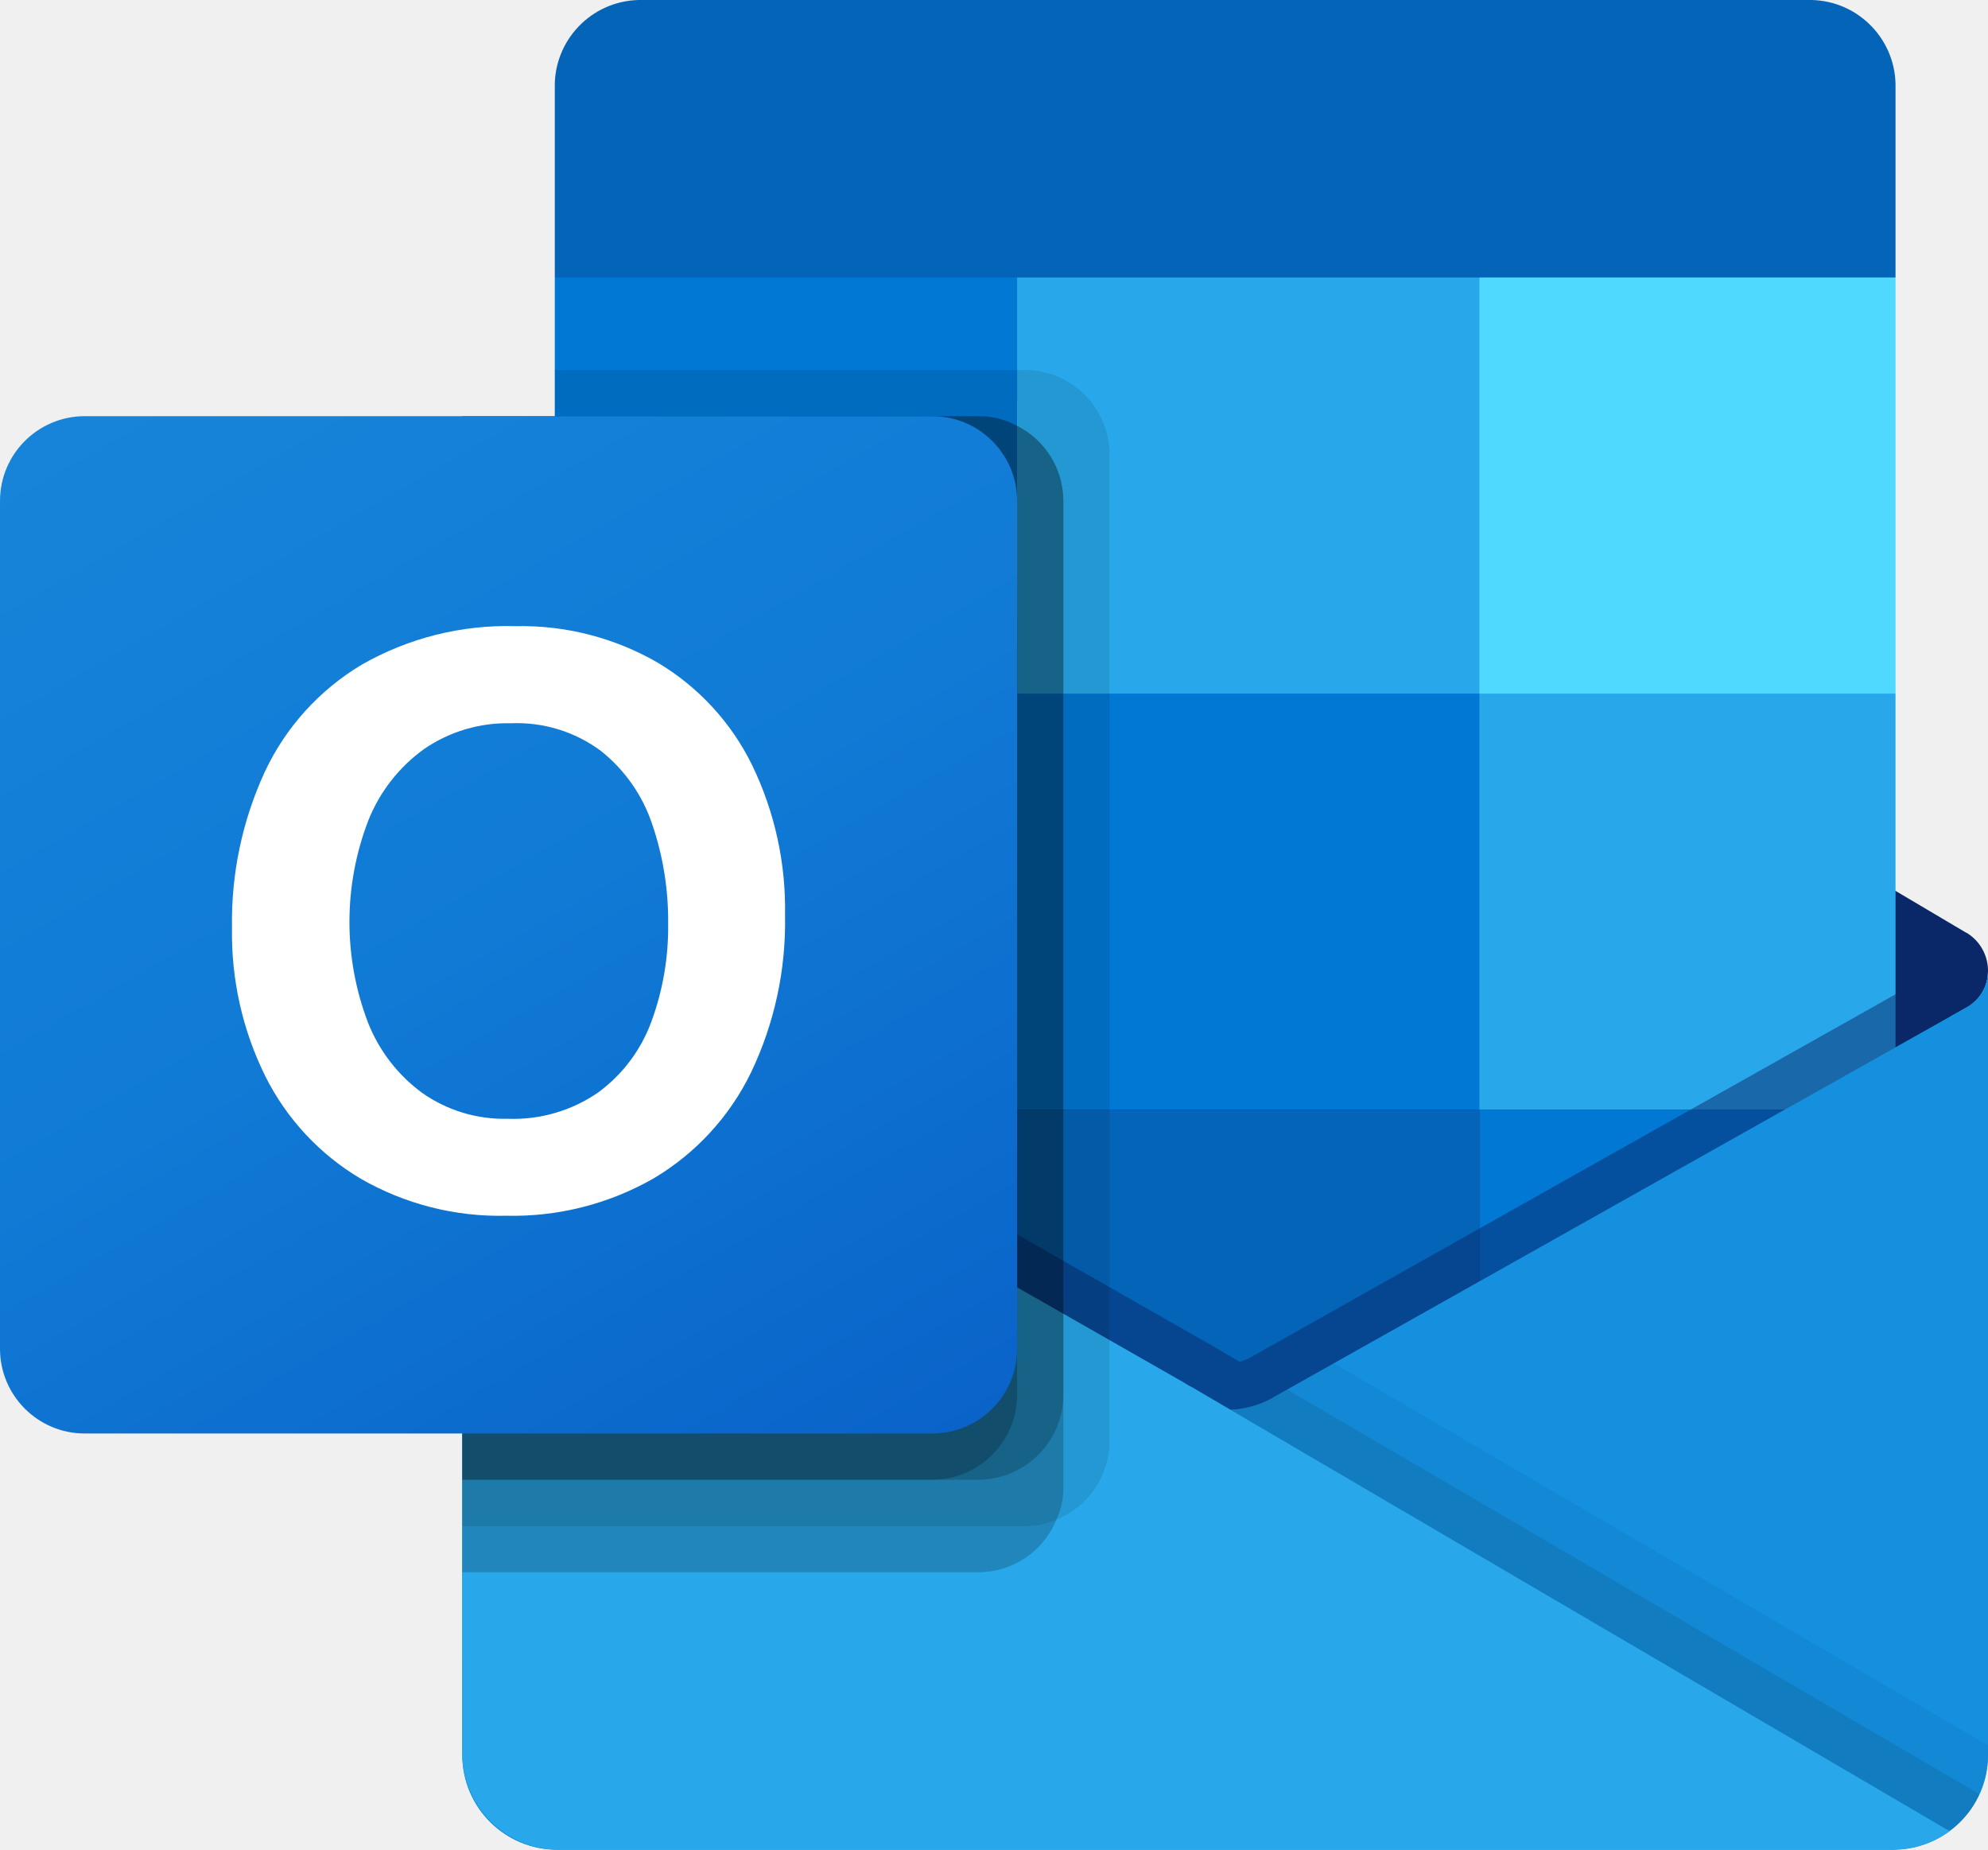
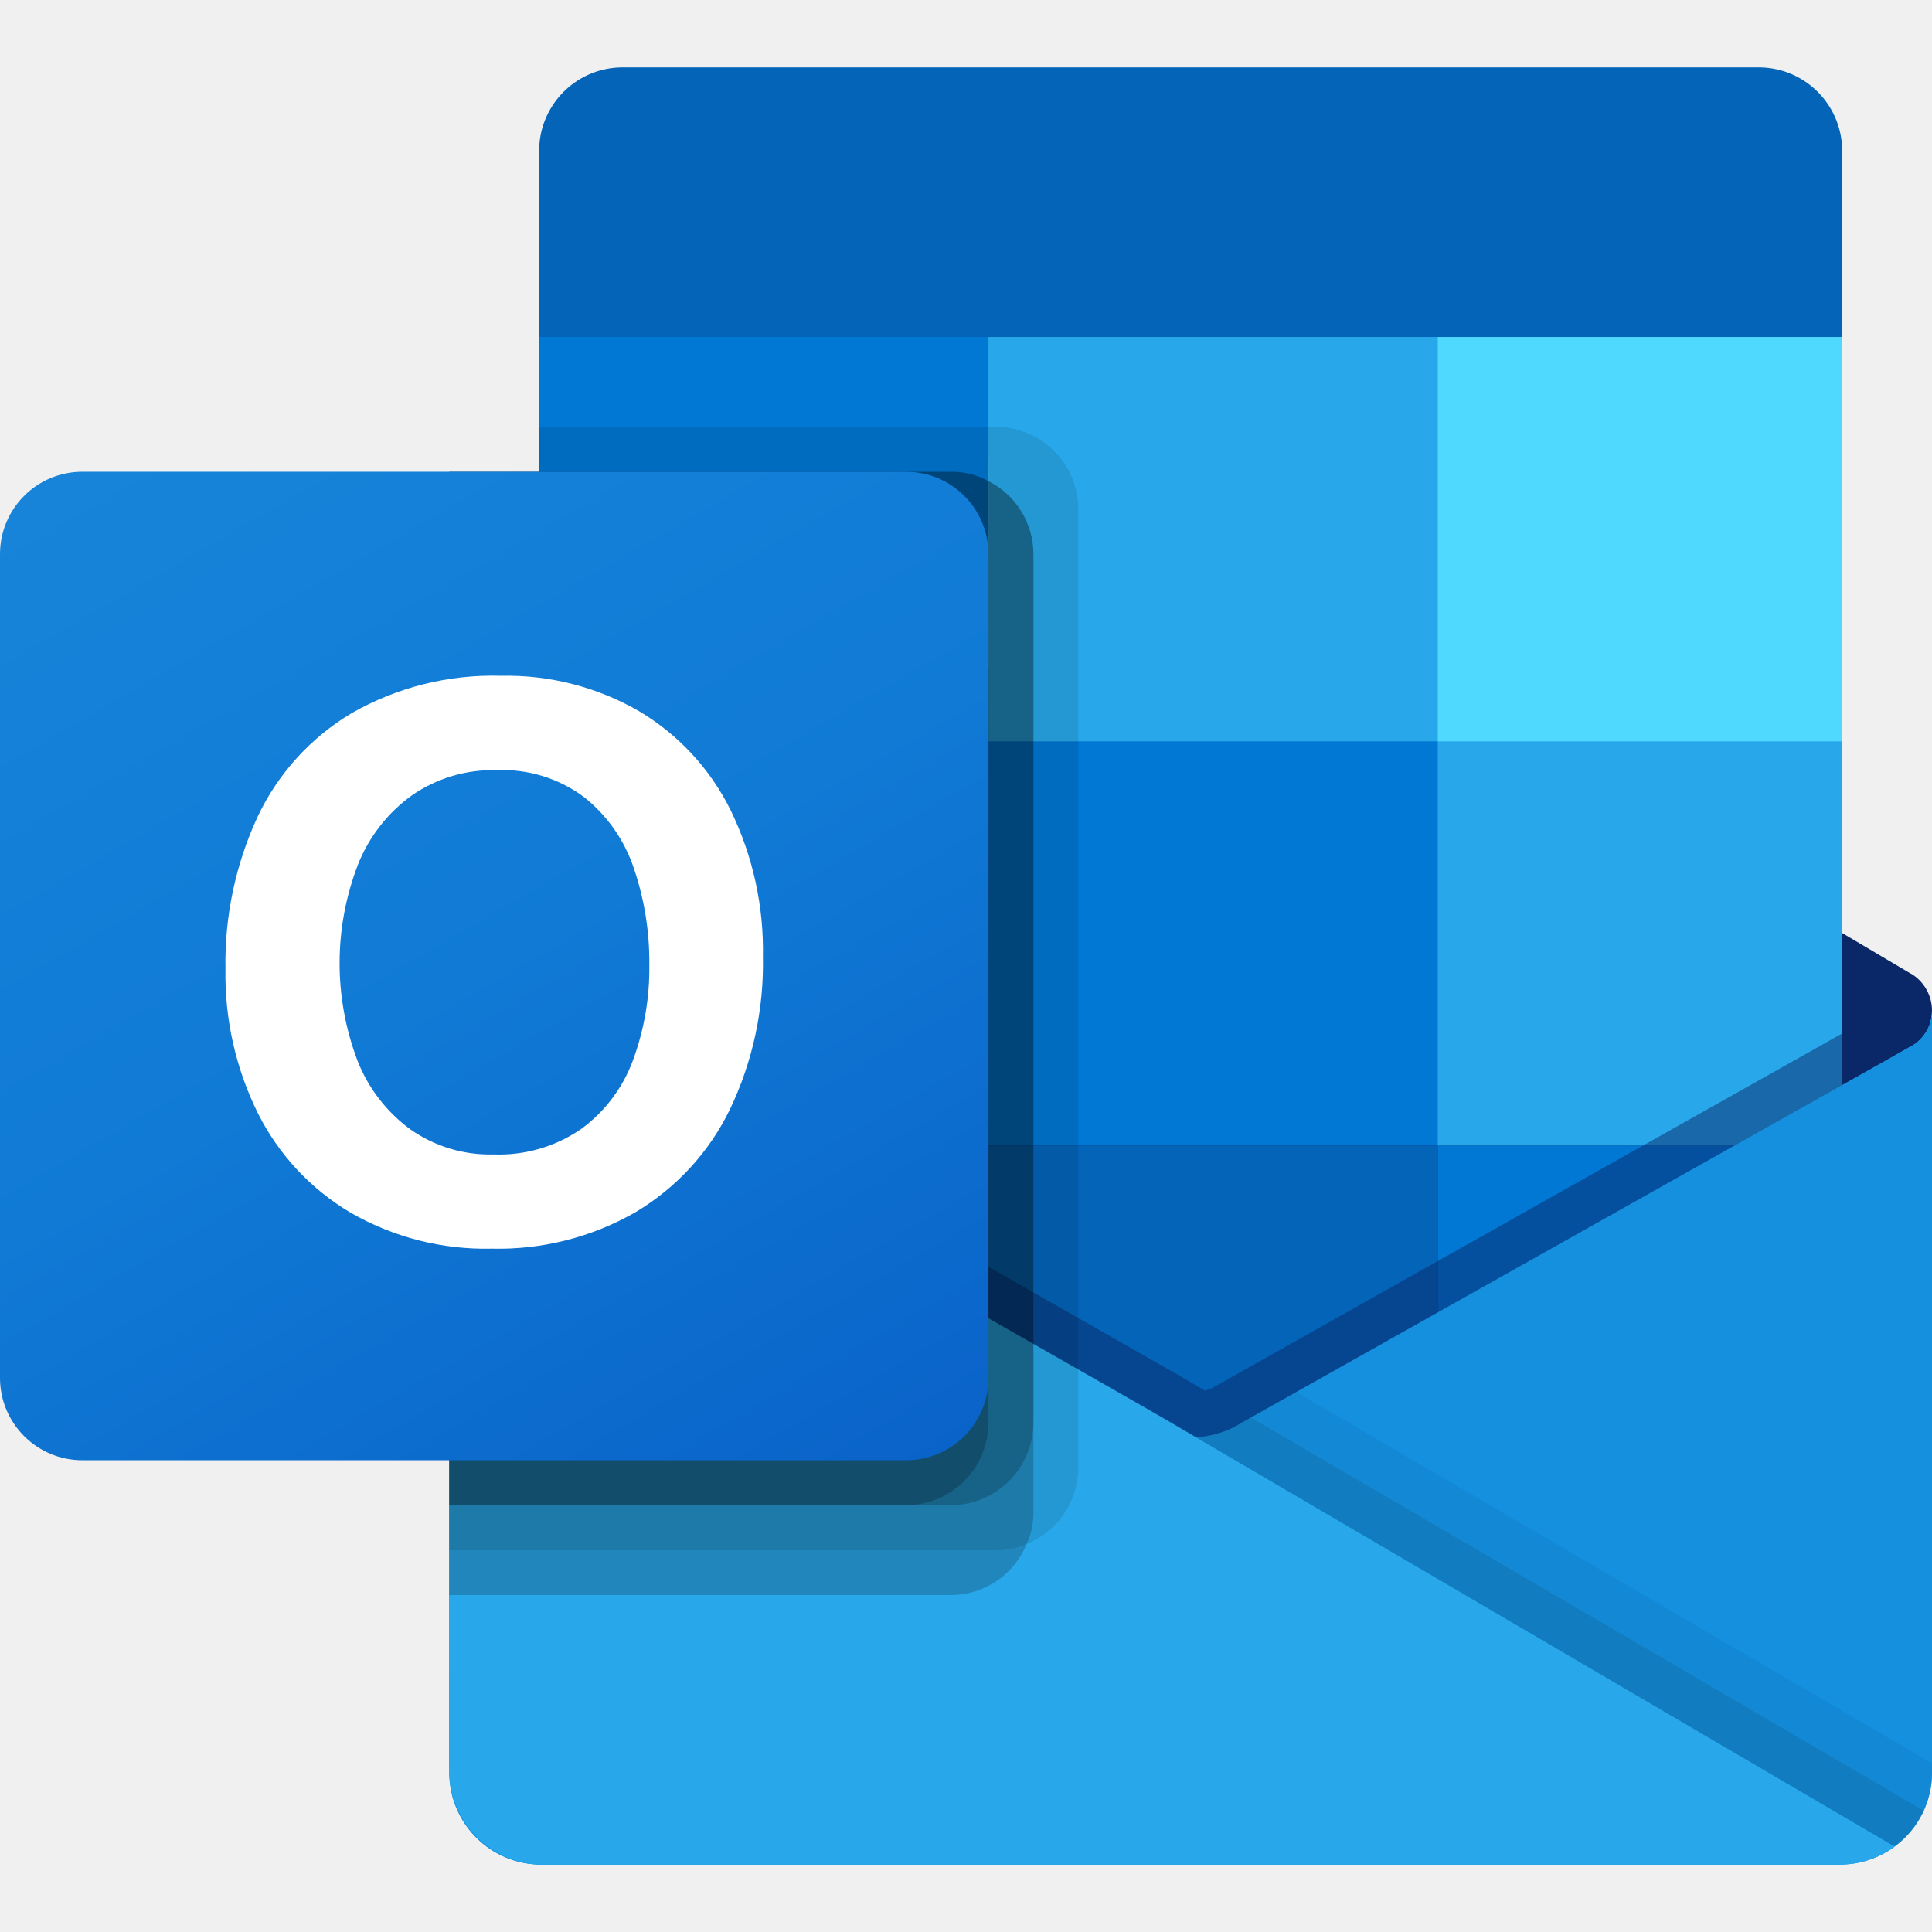
- <svg xmlns="http://www.w3.org/2000/svg" version="1.1" id="Livello_1" x="0px" y="0px" viewBox="0 0 1831.085 1703.335" enable-background="new 0 0 1831.085 1703.335" xml:space="preserve">
+ <svg xmlns="http://www.w3.org/2000/svg" version="1.1" id="Livello_1" x="0px" y="0px" viewBox="0 -63.875 1831.085 1831.085" enable-background="new 0 -63.875 1831.085 1831.085" xml:space="preserve">
  <path fill="#0A2767" d="M1831.083,894.25c0.1-14.318-7.298-27.644-19.503-35.131h-0.213l-0.767-0.426l-634.492-375.585  c-2.74-1.851-5.583-3.543-8.517-5.067c-24.498-12.639-53.599-12.639-78.098,0c-2.934,1.525-5.777,3.216-8.517,5.067L446.486,858.693  l-0.766,0.426c-19.392,12.059-25.337,37.556-13.278,56.948c3.553,5.714,8.447,10.474,14.257,13.868l634.492,375.585  c2.749,1.835,5.592,3.527,8.517,5.068c24.498,12.639,53.599,12.639,78.098,0c2.925-1.541,5.767-3.232,8.517-5.068l634.492-375.585  C1823.49,922.545,1831.228,908.923,1831.083,894.25z" />
  <path fill="#0364B8" d="M520.453,643.477h416.38v381.674h-416.38V643.477z M1745.917,255.5V80.908  c1-43.652-33.552-79.862-77.203-80.908H588.204C544.552,1.046,510,37.256,511,80.908V255.5l638.75,170.333L1745.917,255.5z" />
  <path fill="#0078D4" d="M511,255.5h425.833v383.25H511V255.5z" />
  <path fill="#28A8EA" d="M1362.667,255.5H936.833v383.25L1362.667,1022h383.25V638.75L1362.667,255.5z" />
  <path fill="#0078D4" d="M936.833,638.75h425.833V1022H936.833V638.75z" />
  <path fill="#0364B8" d="M936.833,1022h425.833v383.25H936.833V1022z" />
  <path fill="#14447D" d="M520.453,1025.151h416.38v346.969h-416.38V1025.151z" />
  <path fill="#0078D4" d="M1362.667,1022h383.25v383.25h-383.25V1022z" />
  <linearGradient id="SVGID_1_" gradientUnits="userSpaceOnUse" x1="1128.458" y1="811.083" x2="1128.458" y2="1.998" gradientTransform="matrix(1 0 0 -1 0 1705.333)">
    <stop offset="0" style="stop-color:#35B8F1" />
    <stop offset="1" style="stop-color:#28A8EA" />
  </linearGradient>
  <path fill="url(#SVGID_1_)" d="M1811.58,927.593l-0.809,0.426l-634.492,356.848c-2.768,1.703-5.578,3.321-8.517,4.769  c-10.777,5.132-22.481,8.029-34.407,8.517l-34.663-20.27c-2.929-1.47-5.773-3.105-8.517-4.897L447.167,906.003h-0.298  l-21.036-11.753v722.384c0.328,48.196,39.653,87.006,87.849,86.7h1230.914c0.724,0,1.363-0.341,2.129-0.341  c10.18-0.651,20.216-2.745,29.808-6.217c4.145-1.756,8.146-3.835,11.966-6.217c2.853-1.618,7.75-5.152,7.75-5.152  c21.814-16.142,34.726-41.635,34.833-68.772V894.25C1831.068,908.067,1823.616,920.807,1811.58,927.593z" />
  <path opacity="0.5" fill="#0A2767" enable-background="new    " d="M1797.017,891.397v44.287l-663.448,456.791L446.699,906.301  c0-0.235-0.191-0.426-0.426-0.426l0,0l-63.023-37.899v-31.938l25.976-0.426l54.932,31.512l1.277,0.426l4.684,2.981  c0,0,645.563,368.346,647.267,369.197l24.698,14.478c2.129-0.852,4.258-1.703,6.813-2.555  c1.278-0.852,640.879-360.681,640.879-360.681L1797.017,891.397z" />
  <path fill="#1490DF" d="M1811.58,927.593l-0.809,0.468l-634.492,356.848c-2.768,1.703-5.578,3.321-8.517,4.769  c-24.641,12.038-53.457,12.038-78.098,0c-2.918-1.445-5.76-3.037-8.517-4.769L446.657,928.061l-0.766-0.468  c-12.25-6.642-19.93-19.409-20.057-33.343v722.384c0.305,48.188,39.616,87.004,87.803,86.7c0.001,0,0.002,0,0.004,0h1229.636  c48.188,0.307,87.5-38.509,87.807-86.696c0-0.001,0-0.002,0-0.004V894.25C1831.068,908.067,1823.616,920.807,1811.58,927.593z" />
  <path opacity="0.1" enable-background="new    " d="M1185.52,1279.629l-9.496,5.323c-2.752,1.752-5.595,3.359-8.517,4.812  c-10.462,5.135-21.838,8.146-33.47,8.857l241.405,285.479l421.107,101.476c11.539-8.716,20.717-20.178,26.7-33.343L1185.52,1279.629  z" />
  <path opacity="0.05" enable-background="new    " d="M1228.529,1255.442l-52.505,29.51c-2.752,1.752-5.595,3.359-8.517,4.812  c-10.462,5.135-21.838,8.146-33.47,8.857l113.101,311.838l549.538,74.989c21.649-16.254,34.394-41.743,34.407-68.815v-9.326  L1228.529,1255.442z" />
  <path fill="#28A8EA" d="M514.833,1703.333h1228.316c18.901,0.096,37.335-5.874,52.59-17.033l-697.089-408.331  c-2.929-1.47-5.773-3.105-8.517-4.897L447.125,906.088h-0.298l-20.993-11.838v719.914  C425.786,1663.364,465.632,1703.286,514.833,1703.333C514.832,1703.333,514.832,1703.333,514.833,1703.333z" />
  <path opacity="0.1" enable-background="new    " d="M1022,418.722v908.303c-0.076,31.846-19.44,60.471-48.971,72.392  c-9.148,3.931-19,5.96-28.957,5.962H425.833V383.25H511v-42.583h433.073C987.092,340.83,1021.907,375.702,1022,418.722z" />
  <path opacity="0.2" enable-background="new    " d="M979.417,461.305v908.302c0.107,10.287-2.074,20.469-6.388,29.808  c-11.826,29.149-40.083,48.273-71.54,48.417H425.833V383.25h475.656c12.356-0.124,24.533,2.958,35.344,8.943  C962.937,405.344,979.407,432.076,979.417,461.305z" />
  <path opacity="0.2" enable-background="new    " d="M979.417,461.305v823.136c-0.208,43-34.928,77.853-77.927,78.225H425.833V383.25  h475.656c12.356-0.124,24.533,2.958,35.344,8.943C962.937,405.344,979.407,432.076,979.417,461.305z" />
  <path opacity="0.2" enable-background="new    " d="M936.833,461.305v823.136c-0.046,43.067-34.861,78.015-77.927,78.225H425.833  V383.25h433.072c43.062,0.023,77.951,34.951,77.927,78.013C936.833,461.277,936.833,461.291,936.833,461.305z" />
  <linearGradient id="SVGID_2_" gradientUnits="userSpaceOnUse" x1="162.747" y1="1383.074" x2="774.086" y2="324.259" gradientTransform="matrix(1 0 0 -1 0 1705.333)">
    <stop offset="0" style="stop-color:#1784D9" />
    <stop offset="0.5" style="stop-color:#107AD5" />
    <stop offset="1" style="stop-color:#0A63C9" />
  </linearGradient>
  <path fill="url(#SVGID_2_)" d="M78.055,383.25h780.723c43.109,0,78.055,34.947,78.055,78.055v780.723  c0,43.109-34.946,78.055-78.055,78.055H78.055c-43.109,0-78.055-34.947-78.055-78.055V461.305  C0,418.197,34.947,383.25,78.055,383.25z" />
  <path fill="#FFFFFF" d="M243.96,710.631c19.238-40.988,50.29-75.289,89.17-98.495c43.057-24.651,92.081-36.94,141.675-35.515  c45.965-0.997,91.321,10.655,131.114,33.683c37.414,22.312,67.547,55.004,86.742,94.109c20.904,43.09,31.322,90.512,30.405,138.396  c1.013,50.043-9.706,99.628-31.299,144.783c-19.652,40.503-50.741,74.36-89.425,97.388c-41.327,23.734-88.367,35.692-136.011,34.578  c-46.947,1.133-93.303-10.651-134.01-34.067c-37.738-22.341-68.249-55.07-87.892-94.28c-21.028-42.467-31.57-89.355-30.745-136.735  C212.808,804.859,223.158,755.686,243.96,710.631z M339.006,941.858c10.257,25.912,27.651,48.385,50.163,64.812  c22.93,16.026,50.387,24.294,78.353,23.591c29.783,1.178,59.14-7.372,83.634-24.358c22.227-16.375,39.164-38.909,48.715-64.812  c10.677-28.928,15.946-59.572,15.543-90.404c0.33-31.127-4.623-62.084-14.649-91.554c-8.855-26.607-25.246-50.069-47.182-67.537  c-23.88-17.79-53.158-26.813-82.91-25.55c-28.572-0.74-56.644,7.593-80.184,23.804c-22.893,16.496-40.617,39.168-51.1,65.365  c-23.255,60.049-23.376,126.595-0.341,186.728L339.006,941.858z" />
  <path fill="#50D9FF" d="M1362.667,255.5h383.25v383.25h-383.25V255.5z" />
</svg>
